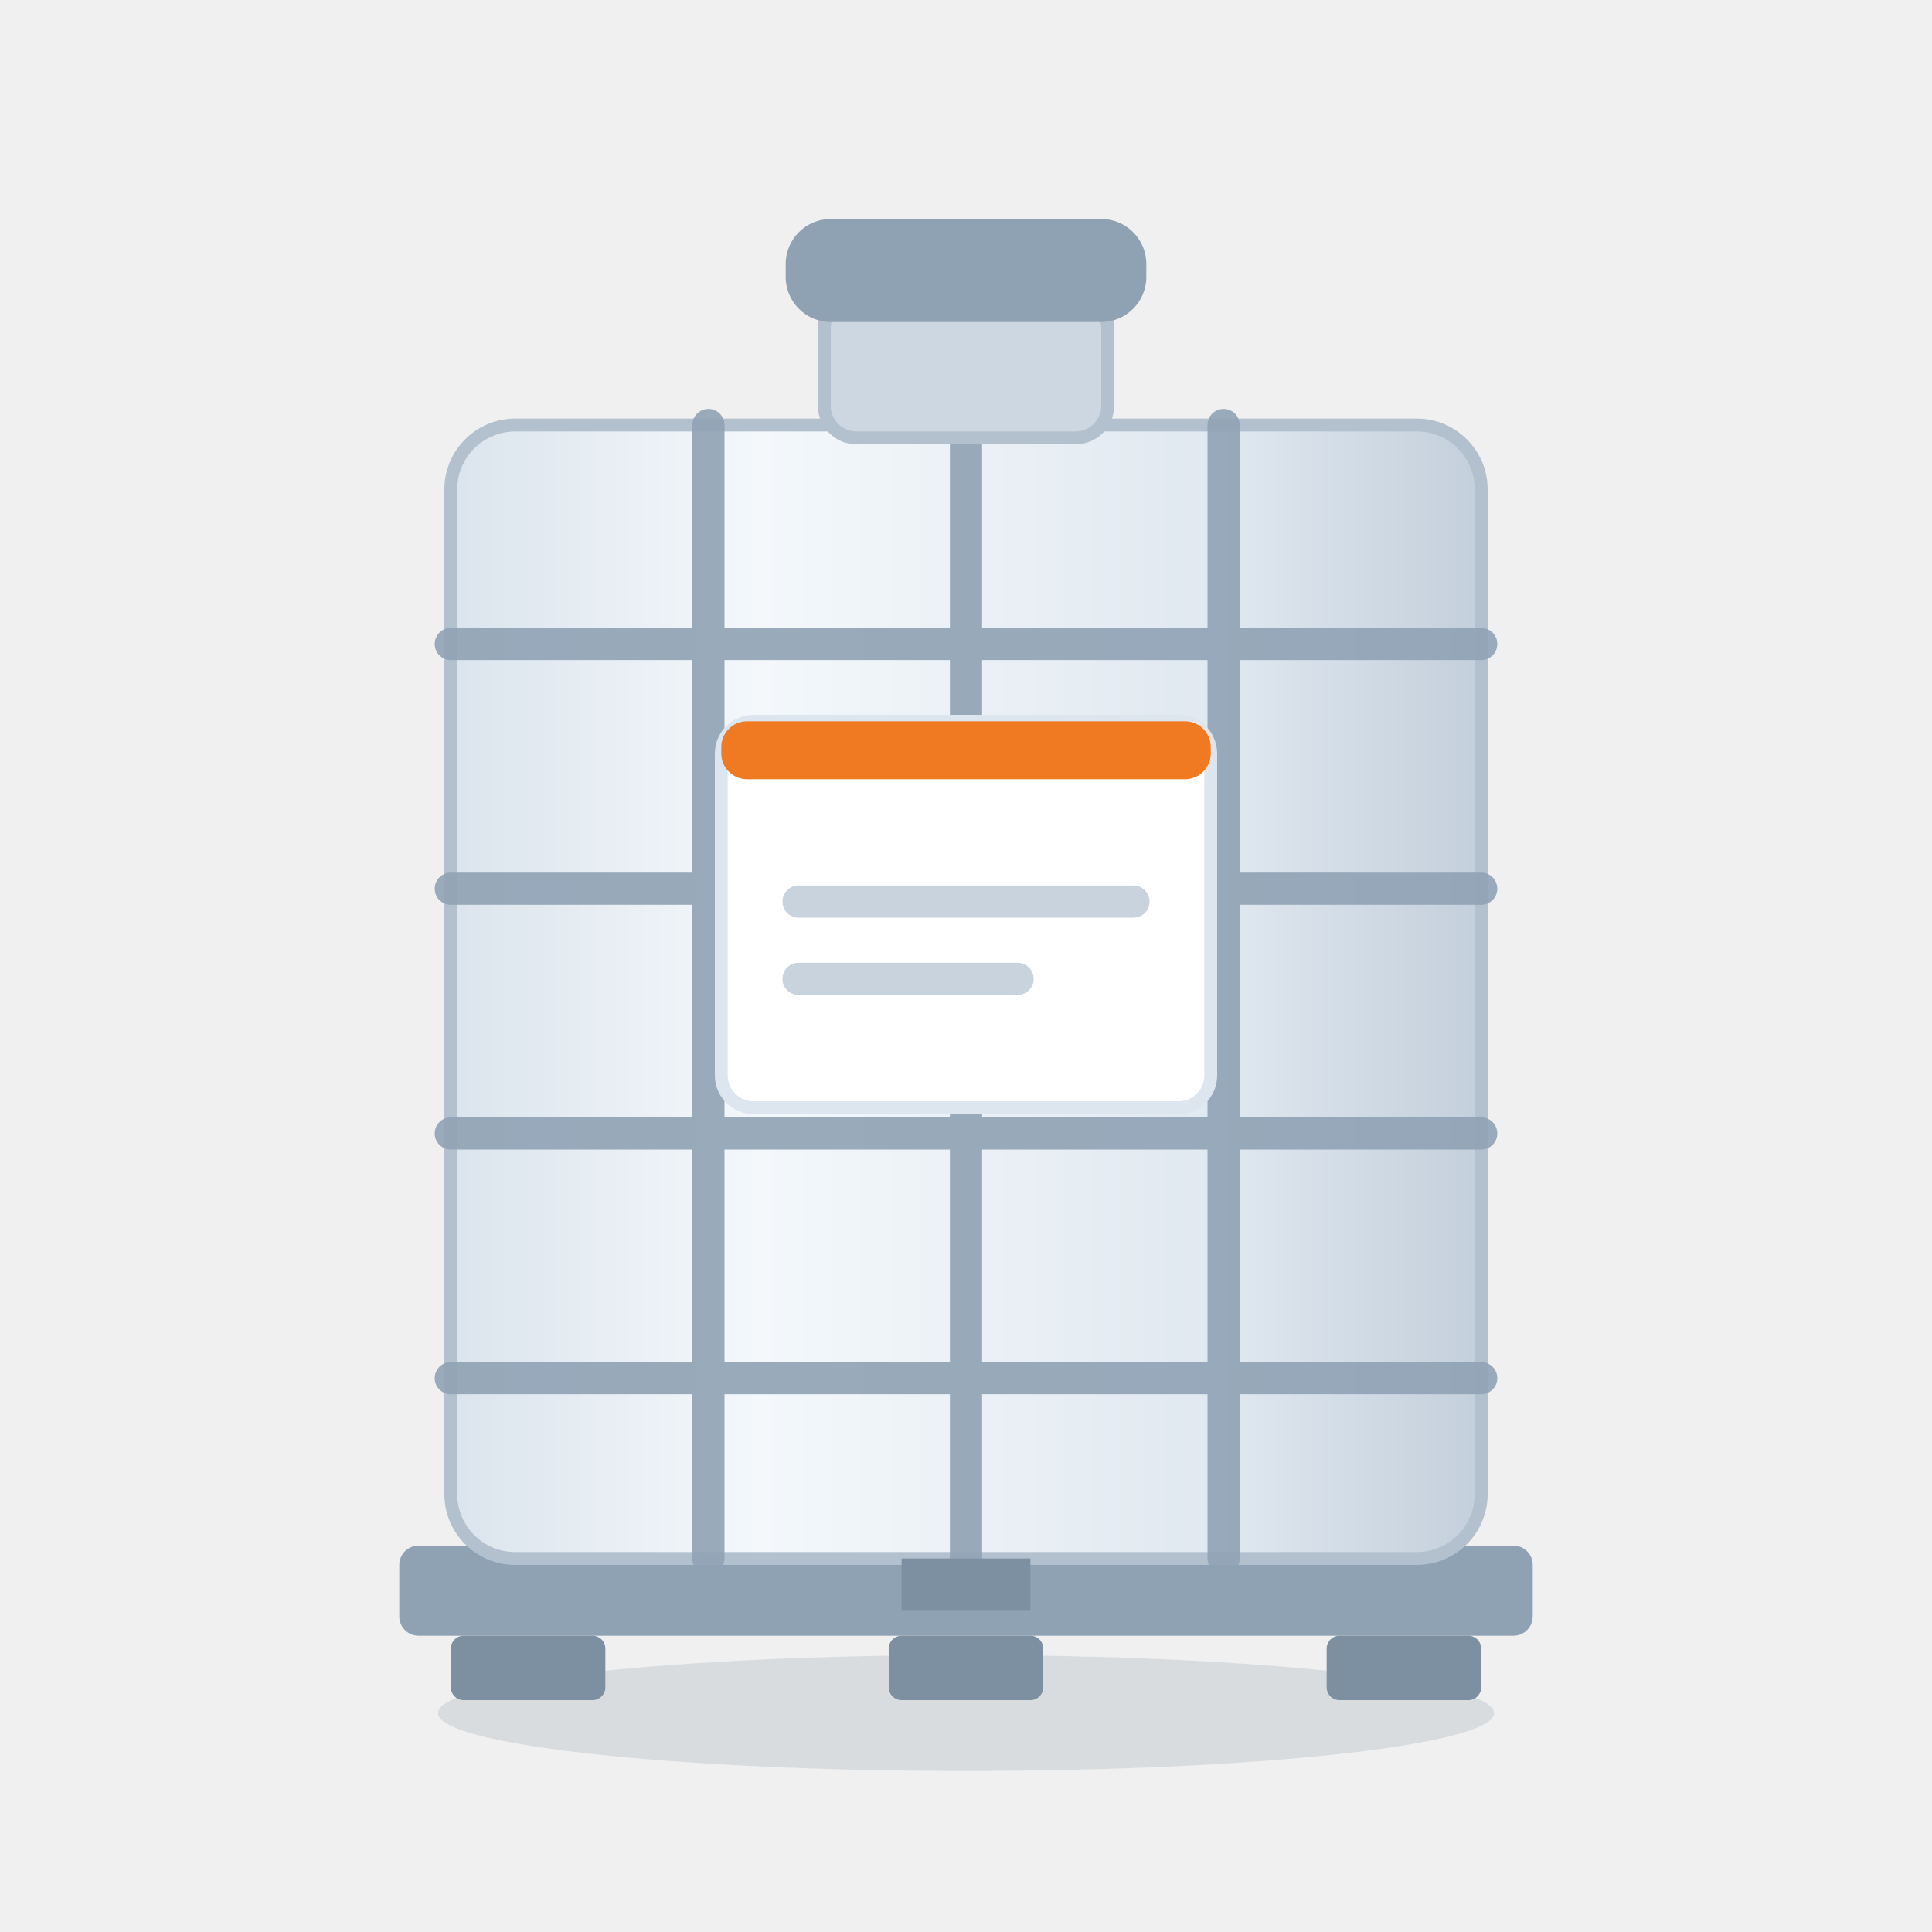
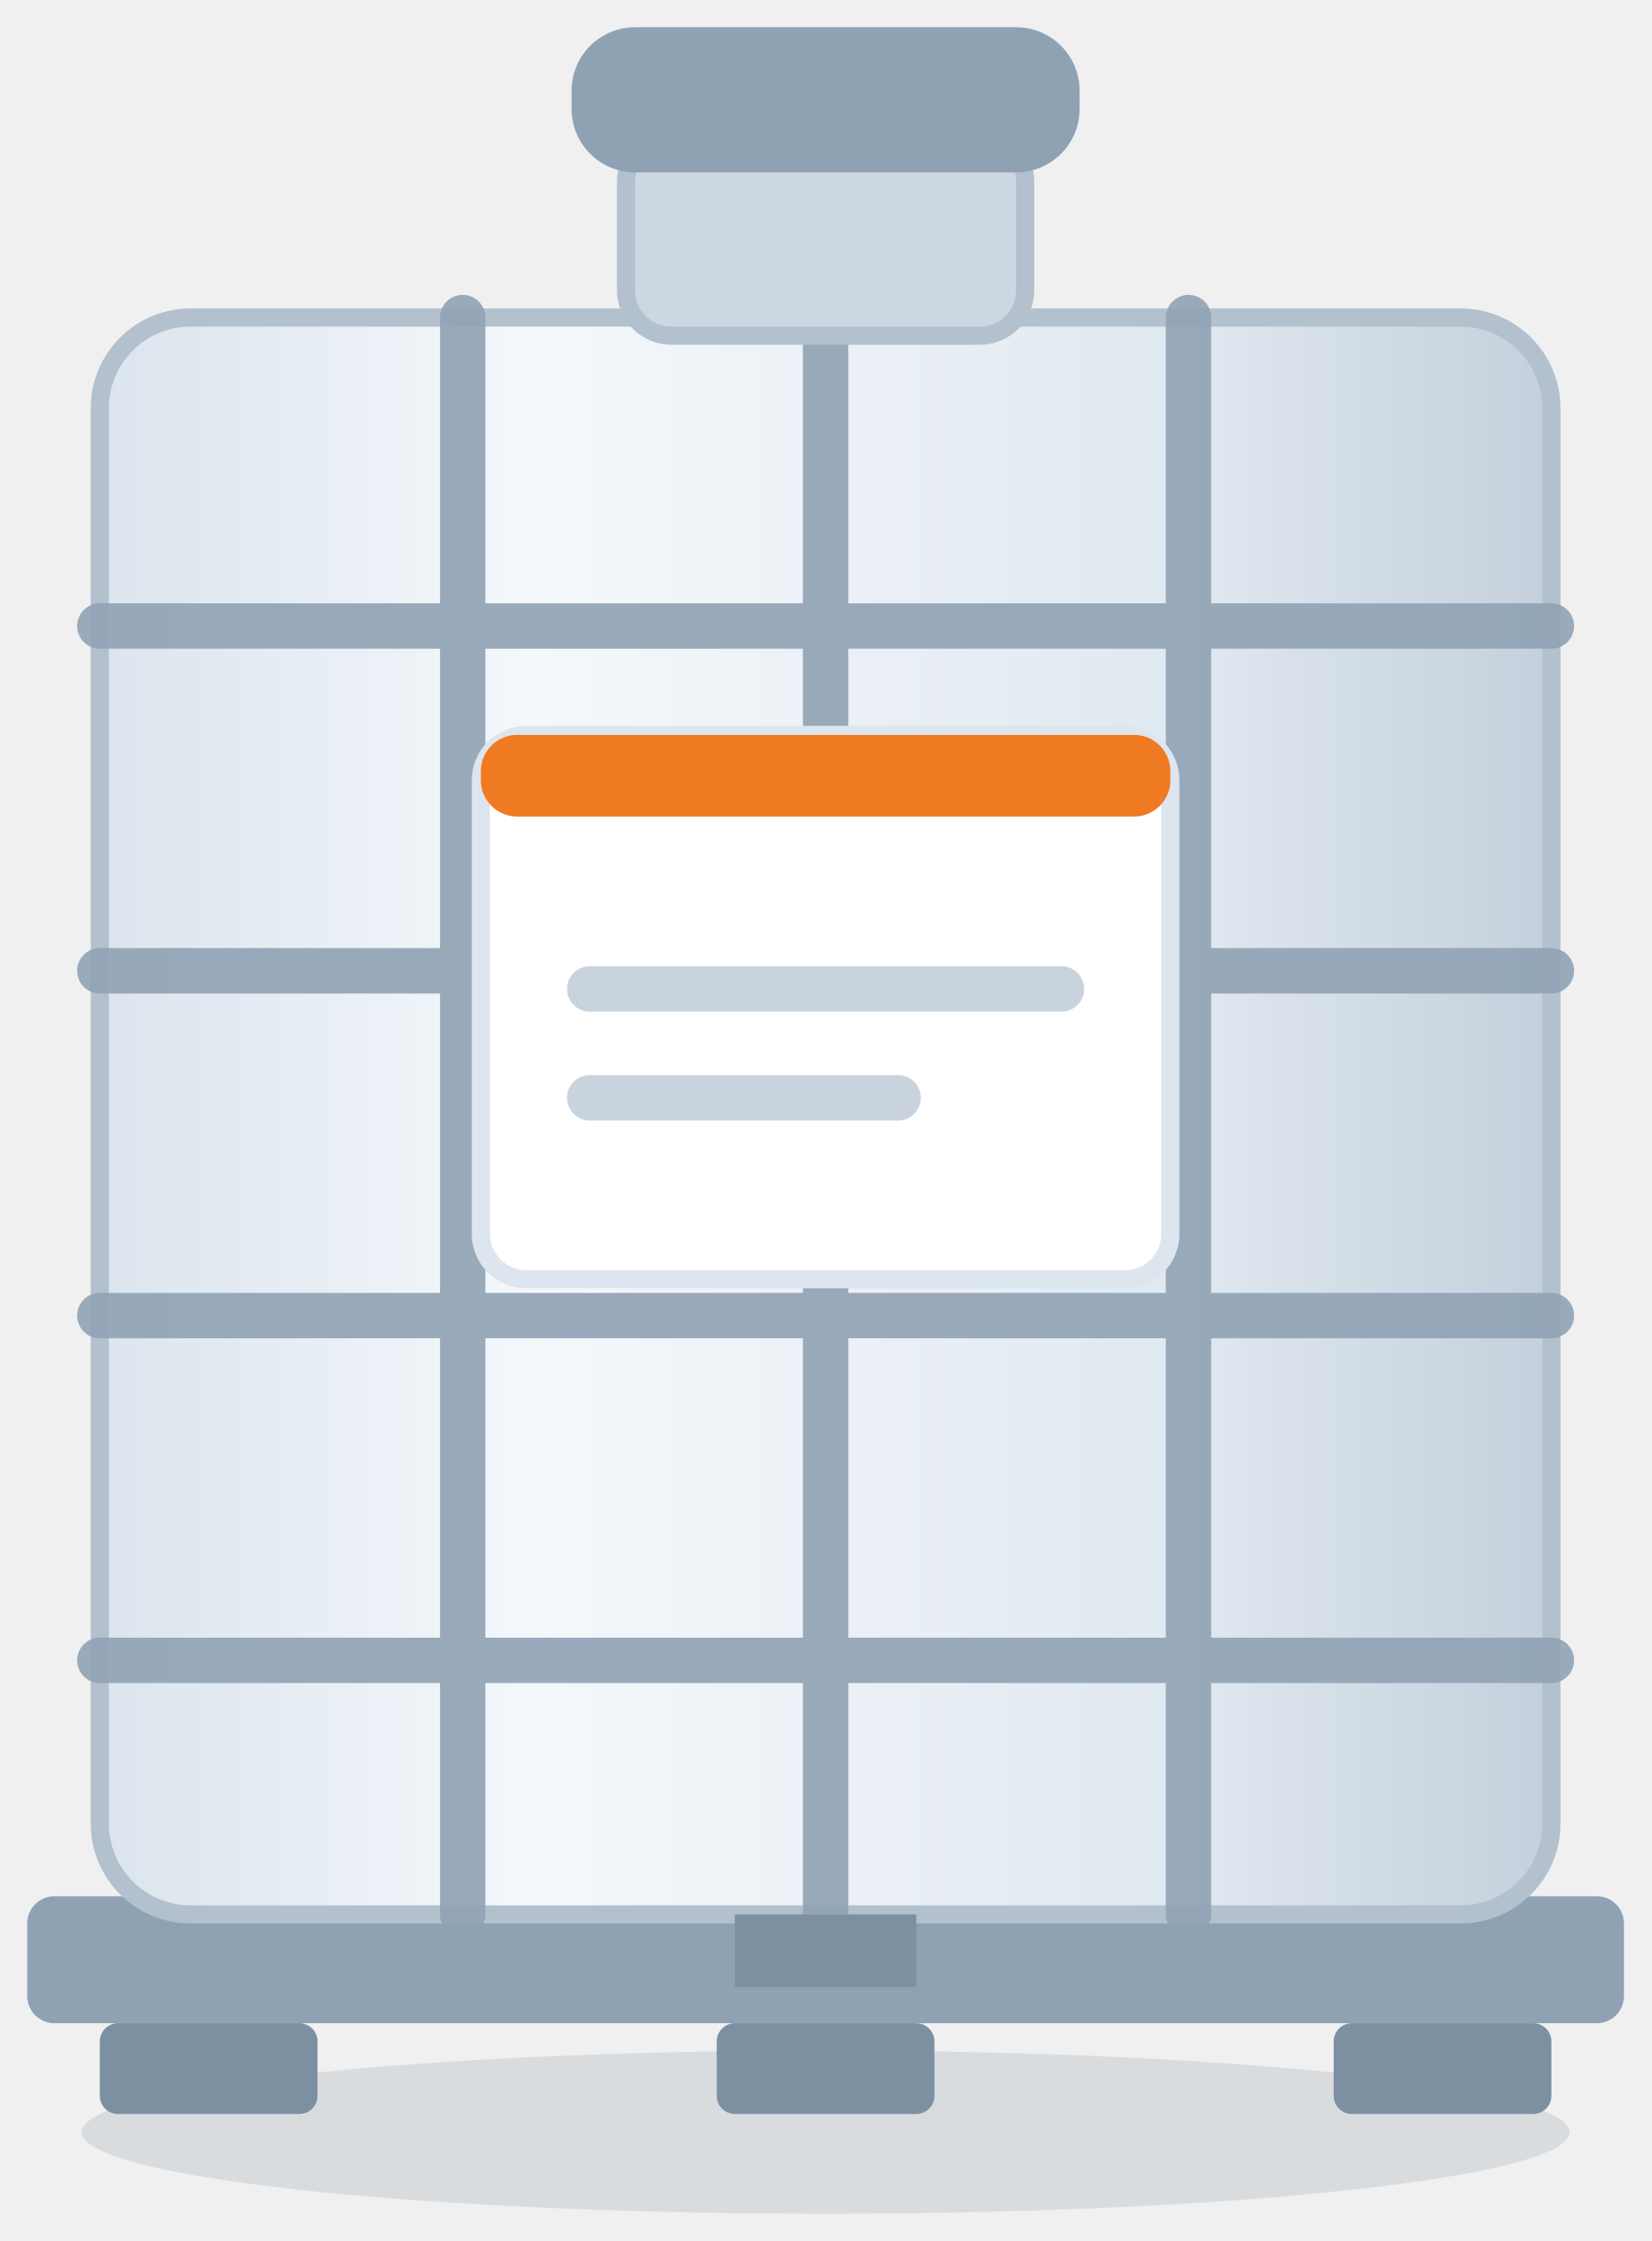
- <svg xmlns="http://www.w3.org/2000/svg" width="300" height="300" viewBox="0 0 300 300" role="img" aria-label="Contêiner IBC de 1000 litros (ilustrativo)">
+ <svg xmlns="http://www.w3.org/2000/svg" width="182" height="247" viewBox="59 31 182 247" role="img" aria-label="Contêiner IBC de 1000 litros (ilustrativo)">
  <defs>
    <linearGradient id="ibc-corpo" x1="0" y1="0" x2="1" y2="0">
      <stop offset="0" stop-color="#dbe4ed" />
      <stop offset="0.3" stop-color="#f4f8fb" />
      <stop offset="0.75" stop-color="#e0e8f0" />
      <stop offset="1" stop-color="#c3cfdb" />
    </linearGradient>
  </defs>
  <ellipse cx="150" cy="266" rx="82" ry="9" fill="#0f2a44" opacity=".10" />
  <rect x="62" y="240" width="176" height="14" rx="3" fill="#8fa2b4" />
  <rect x="70" y="254" width="24" height="10" rx="2" fill="#7d90a2" />
  <rect x="138" y="254" width="24" height="10" rx="2" fill="#7d90a2" />
  <rect x="206" y="254" width="24" height="10" rx="2" fill="#7d90a2" />
  <rect x="70" y="66" width="160" height="176" rx="10" fill="url(#ibc-corpo)" stroke="#b3c0cd" stroke-width="2" />
  <g stroke="#8fa2b4" stroke-width="5" stroke-linecap="round" opacity=".9">
    <path d="M70 100h160M70 138h160M70 176h160M70 214h160" />
    <path d="M110 66v176M150 66v176M190 66v176" />
  </g>
  <rect x="128" y="46" width="44" height="22" rx="5" fill="#ccd7e2" stroke="#b3c0cd" stroke-width="2" />
  <rect x="122" y="34" width="56" height="16" rx="7" fill="#8fa2b4" />
  <rect x="140" y="242" width="20" height="8" fill="#7d90a2" />
  <rect x="112" y="112" width="76" height="60" rx="5" fill="#ffffff" stroke="#dde5ee" stroke-width="2" />
  <rect x="112" y="112" width="76" height="9" rx="4" fill="#F07A22" />
  <path d="M124 140h52M124 152h34" stroke="#c9d3de" stroke-width="5" stroke-linecap="round" />
</svg>
